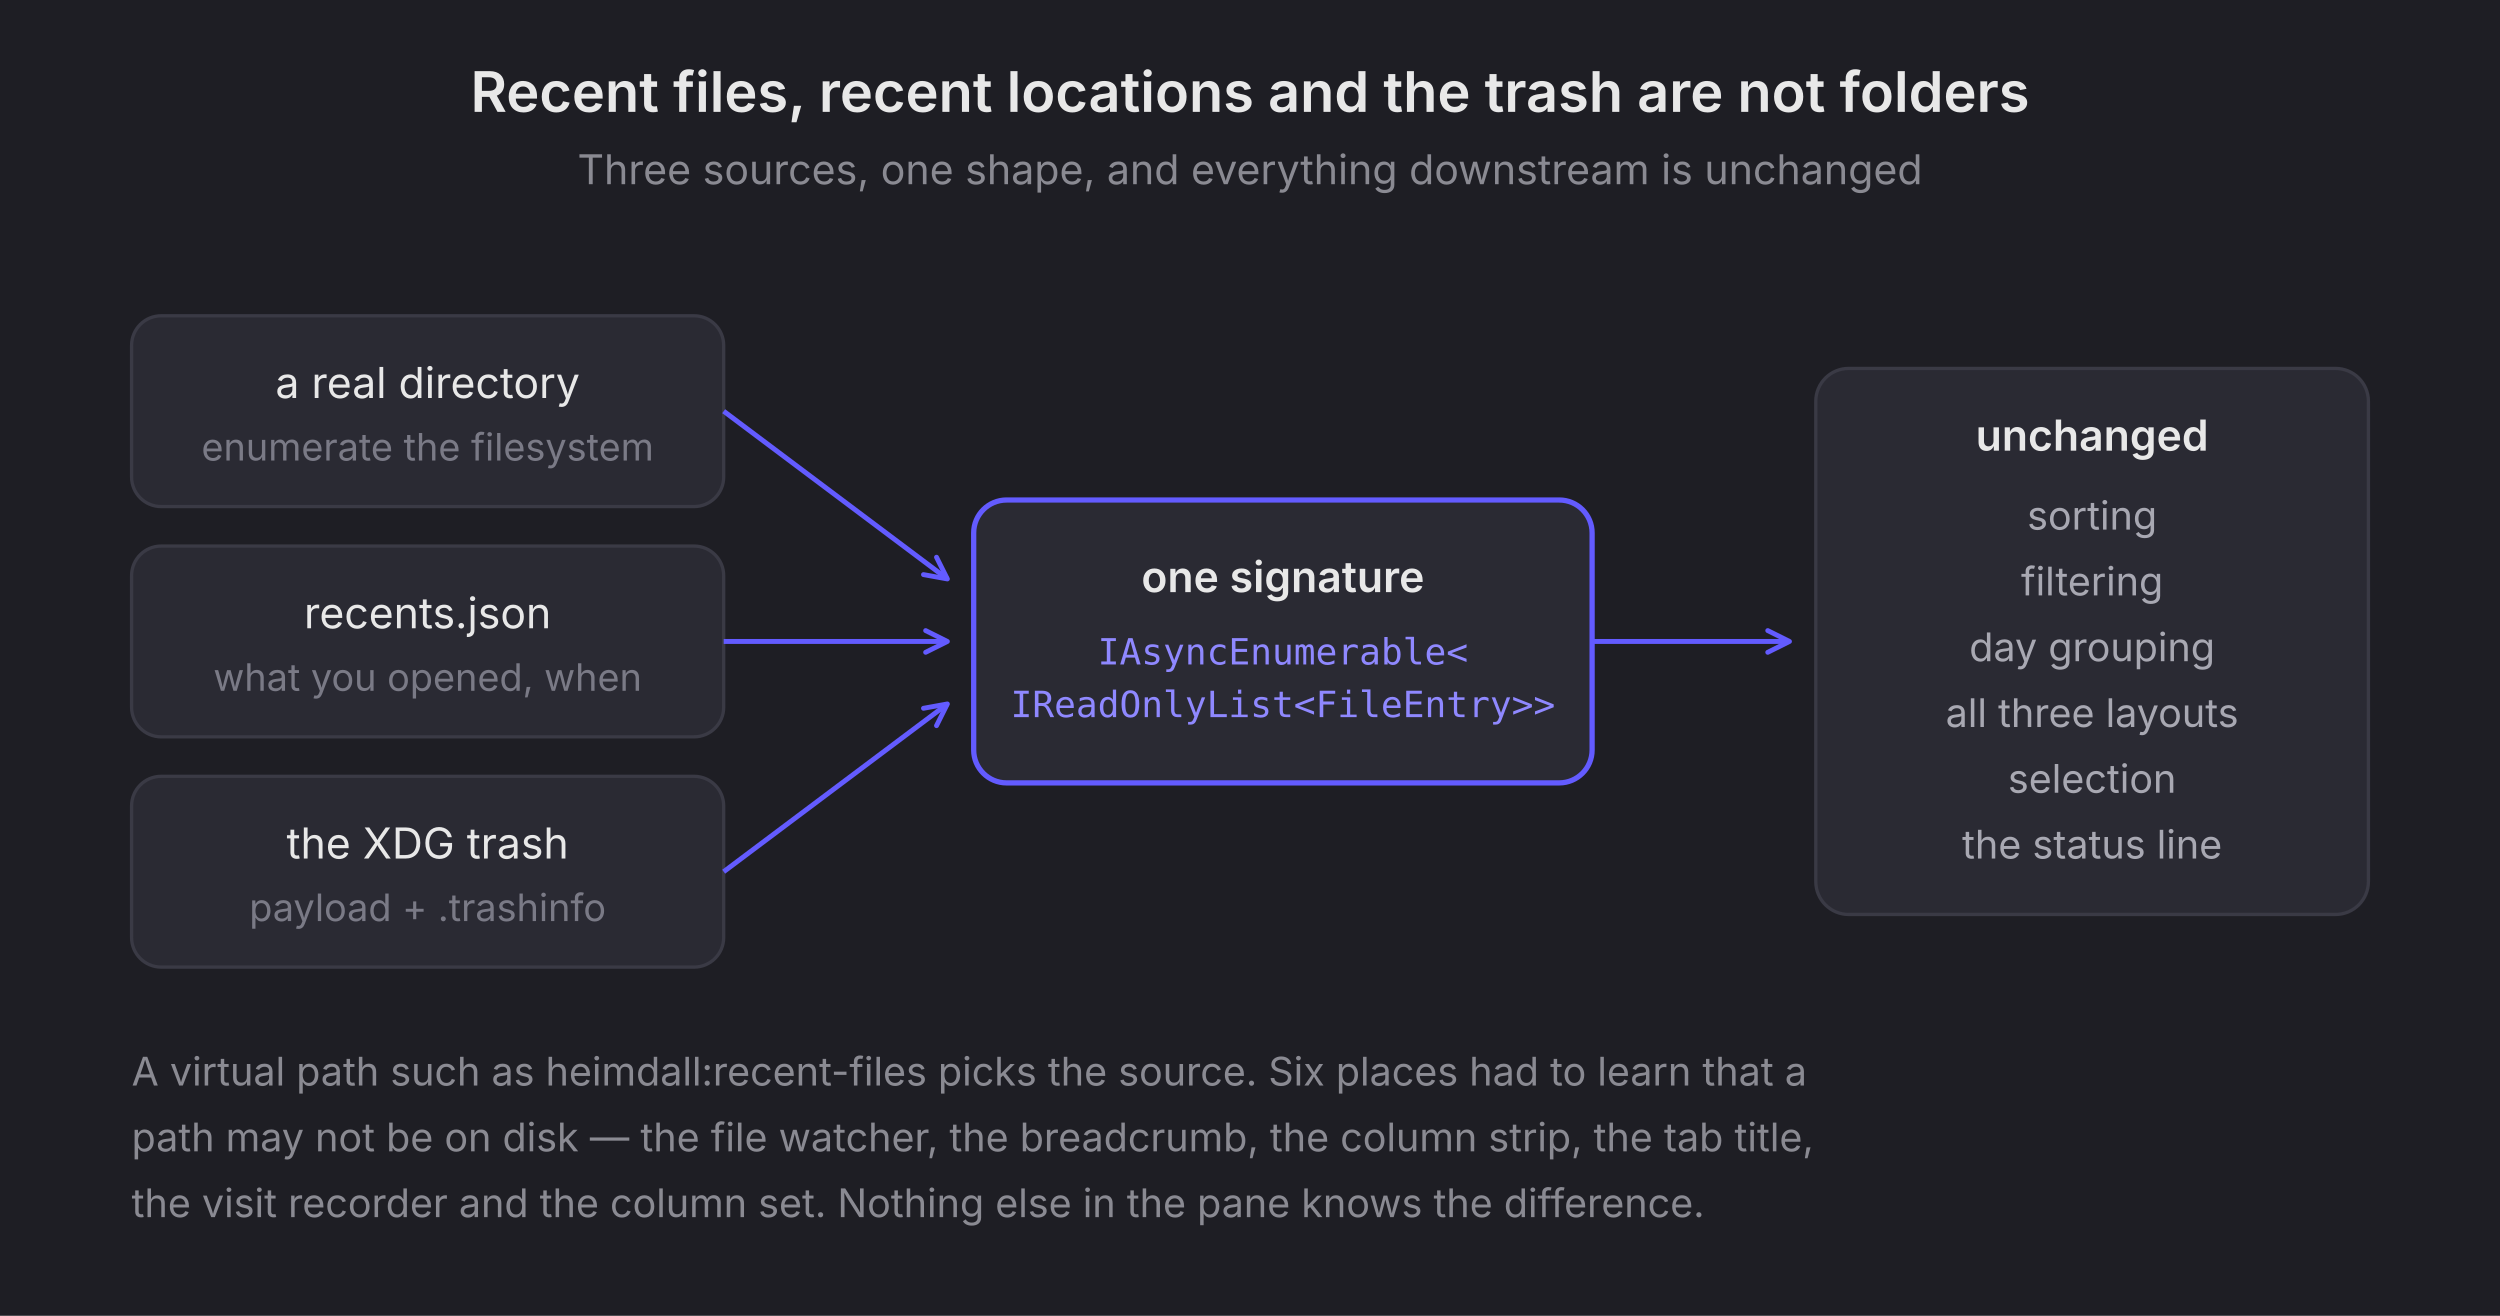
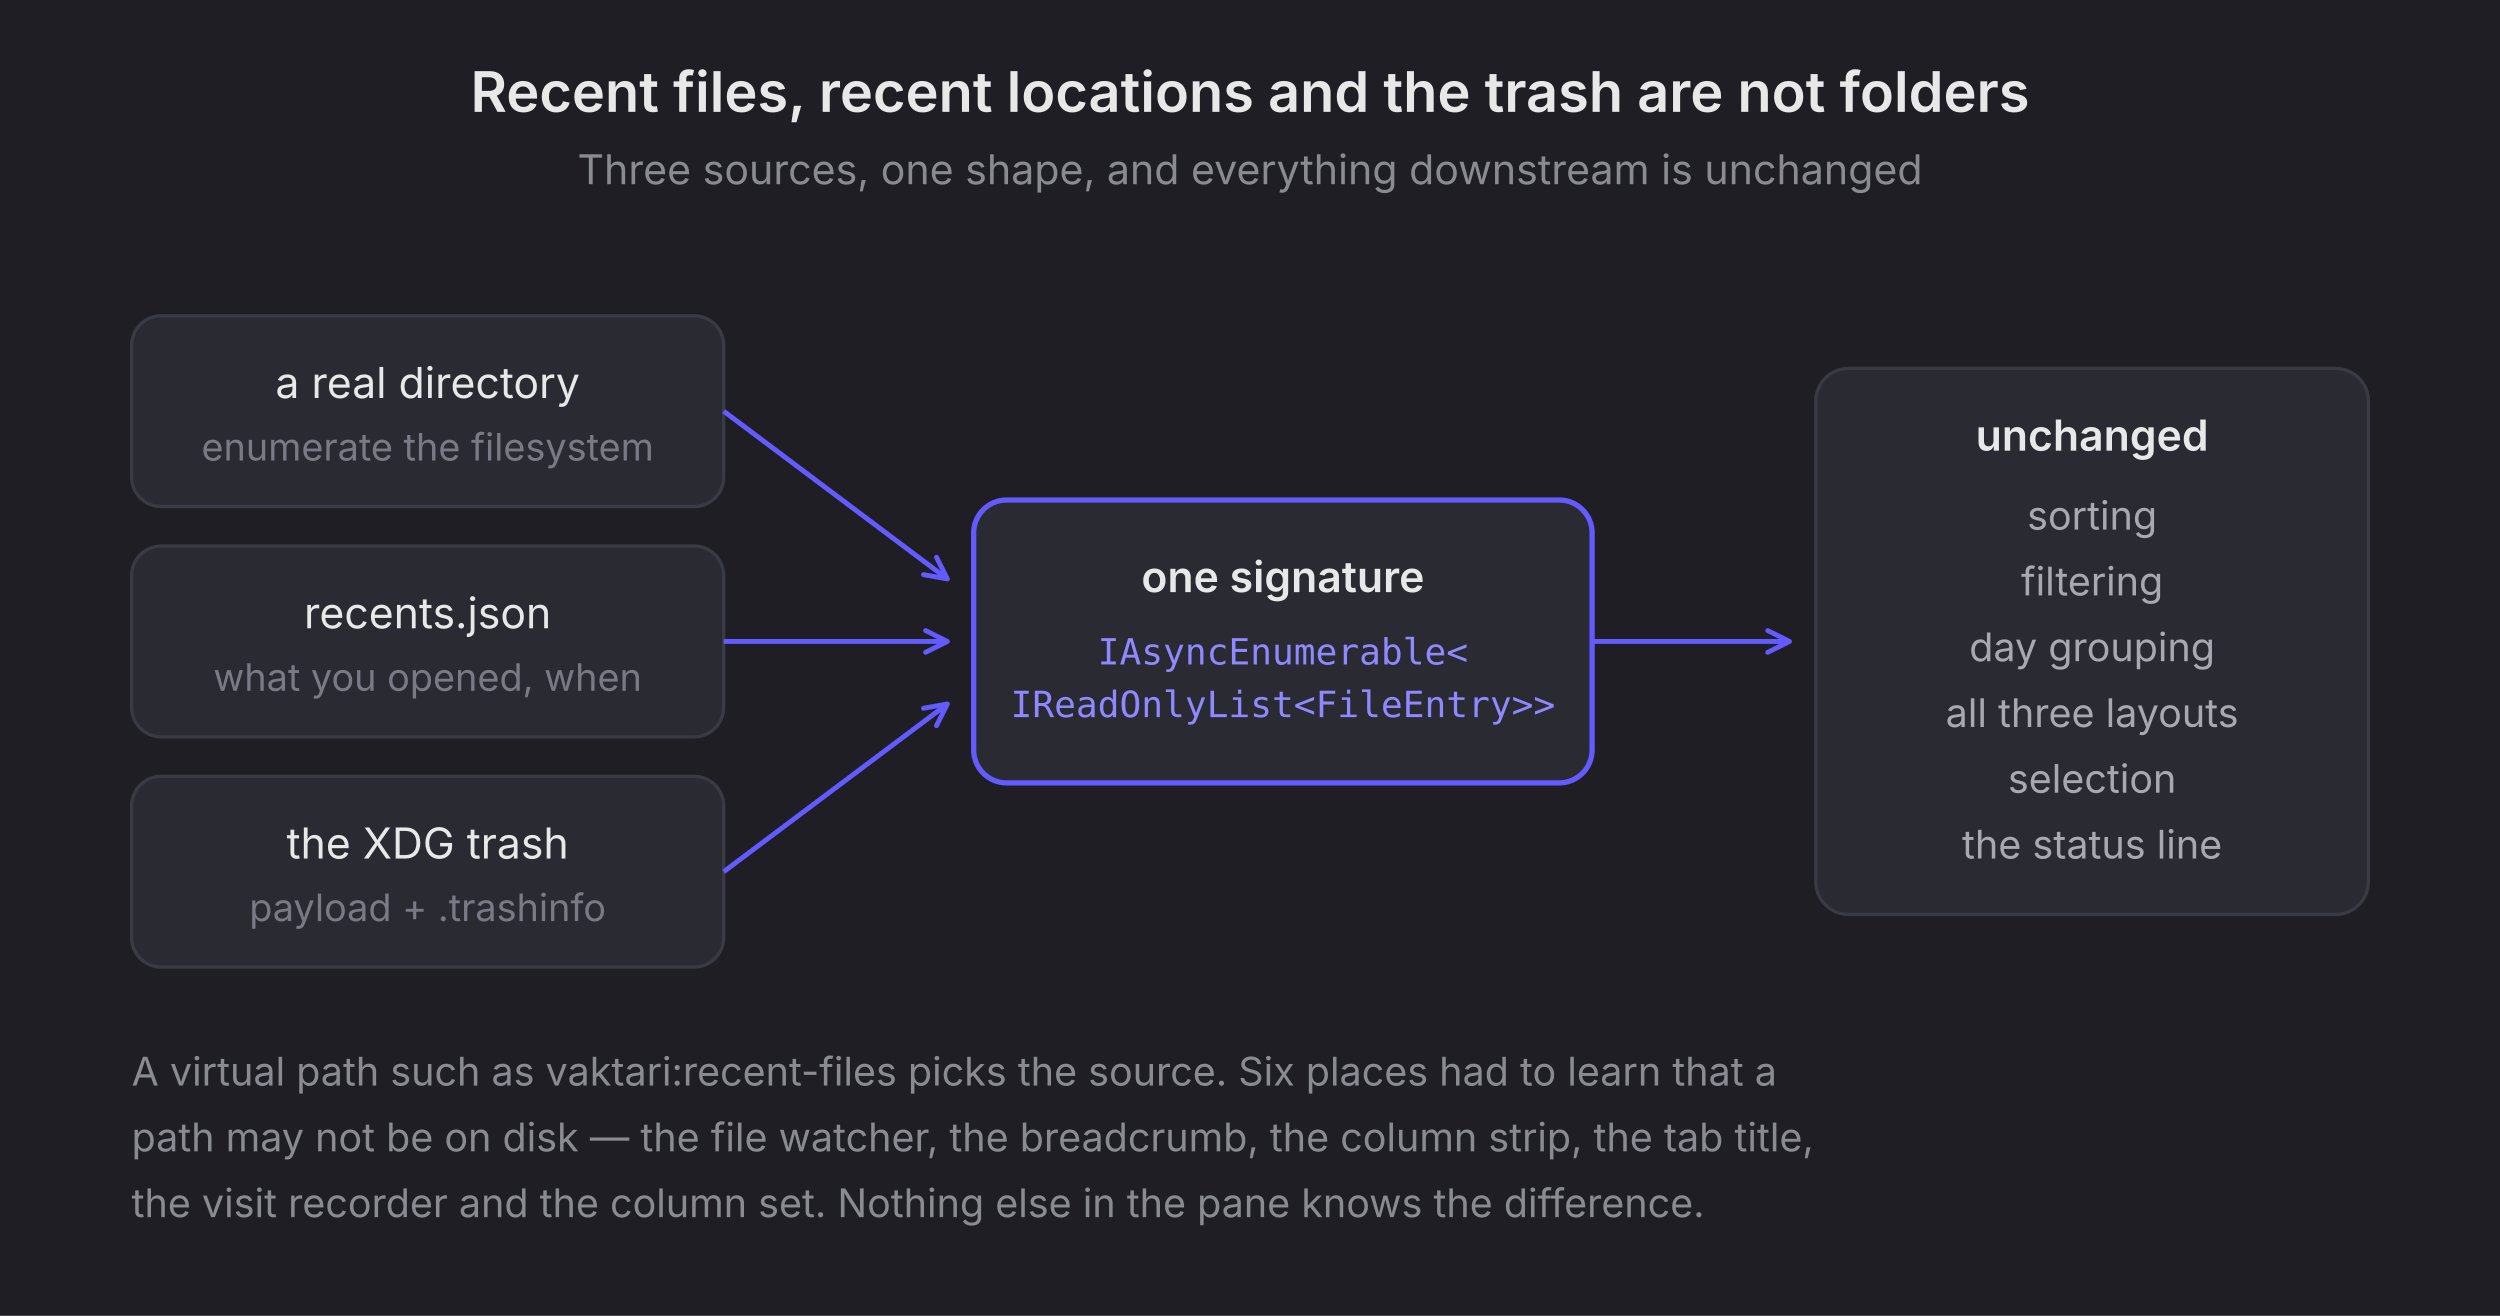
<svg xmlns="http://www.w3.org/2000/svg" viewBox="0 0 760 400" width="760" height="400" font-family="system-ui, -apple-system, 'Segoe UI', sans-serif">
  <rect width="760" height="400" fill="#1e1e24" />
  <text x="380" y="34" fill="#e8e8e8" font-size="17" font-weight="600" text-anchor="middle">
    Recent files, recent locations and the trash are not folders
  </text>
  <text x="380" y="56" fill="#8a8a92" font-size="12.5" text-anchor="middle">
    Three sources, one shape, and everything downstream is unchanged
  </text>
  <rect x="40" y="96" width="180" height="58" rx="9" fill="#2a2a33" stroke="#3a3a45" />
  <text x="130" y="121" fill="#e8e8e8" font-size="13" text-anchor="middle">a real directory</text>
  <text x="130" y="140" fill="#7a7a86" font-size="11.5" text-anchor="middle">enumerate the filesystem</text>
  <rect x="40" y="166" width="180" height="58" rx="9" fill="#2a2a33" stroke="#3a3a45" />
  <text x="130" y="191" fill="#e8e8e8" font-size="13" text-anchor="middle">recents.json</text>
  <text x="130" y="210" fill="#7a7a86" font-size="11.5" text-anchor="middle">what you opened, when</text>
  <rect x="40" y="236" width="180" height="58" rx="9" fill="#2a2a33" stroke="#3a3a45" />
  <text x="130" y="261" fill="#e8e8e8" font-size="13" text-anchor="middle">the XDG trash</text>
  <text x="130" y="280" fill="#7a7a86" font-size="11.5" text-anchor="middle">payload + .trashinfo</text>
  <path d="M220 125 L288 176" stroke="#635bff" stroke-width="1.5" marker-end="url(#b)" />
  <path d="M220 195 L288 195" stroke="#635bff" stroke-width="1.5" marker-end="url(#b)" />
  <path d="M220 265 L288 214" stroke="#635bff" stroke-width="1.5" marker-end="url(#b)" />
  <rect x="296" y="152" width="188" height="86" rx="10" fill="#2a2a33" stroke="#635bff" stroke-width="1.6" />
  <text x="390" y="180" fill="#e8e8e8" font-size="13" font-weight="600" text-anchor="middle">one signature</text>
  <text x="390" y="202" fill="#8f88ff" font-size="11" text-anchor="middle" font-family="ui-monospace, monospace">IAsyncEnumerable&lt;</text>
  <text x="390" y="218" fill="#8f88ff" font-size="11" text-anchor="middle" font-family="ui-monospace, monospace">IReadOnlyList&lt;FileEntry&gt;&gt;</text>
  <path d="M484 195 L544 195" stroke="#635bff" stroke-width="1.5" marker-end="url(#b)" />
  <rect x="552" y="112" width="168" height="166" rx="10" fill="#2a2a33" stroke="#3a3a45" />
  <text x="636" y="137" fill="#e8e8e8" font-size="13" font-weight="600" text-anchor="middle">unchanged</text>
  <text x="636" y="161" fill="#a8a8b2" font-size="12" text-anchor="middle">sorting</text>
  <text x="636" y="181" fill="#a8a8b2" font-size="12" text-anchor="middle">filtering</text>
  <text x="636" y="201" fill="#a8a8b2" font-size="12" text-anchor="middle">day grouping</text>
  <text x="636" y="221" fill="#a8a8b2" font-size="12" text-anchor="middle">all three layouts</text>
  <text x="636" y="241" fill="#a8a8b2" font-size="12" text-anchor="middle">selection</text>
  <text x="636" y="261" fill="#a8a8b2" font-size="12" text-anchor="middle">the status line</text>
  <text x="40" y="330" fill="#8a8a92" font-size="12">
-     A virtual path such as heimdall:recent-files picks the source. Six places had to learn that a
+     A virtual path such as vaktari:recent-files picks the source. Six places had to learn that a
  </text>
  <text x="40" y="350" fill="#8a8a92" font-size="12">
    path may not be on disk — the file watcher, the breadcrumb, the column strip, the tab title,
  </text>
  <text x="40" y="370" fill="#8a8a92" font-size="12">
    the visit recorder and the column set. Nothing else in the pane knows the difference.
  </text>
  <defs>
    <marker id="b" viewBox="0 0 10 10" refX="9" refY="5" markerWidth="5.5" markerHeight="5.5" orient="auto-start-reverse">
      <path d="M1 1 L9 5 L1 9" fill="none" stroke="#635bff" stroke-width="1.8" stroke-linecap="round" stroke-linejoin="round" />
    </marker>
  </defs>
</svg>
